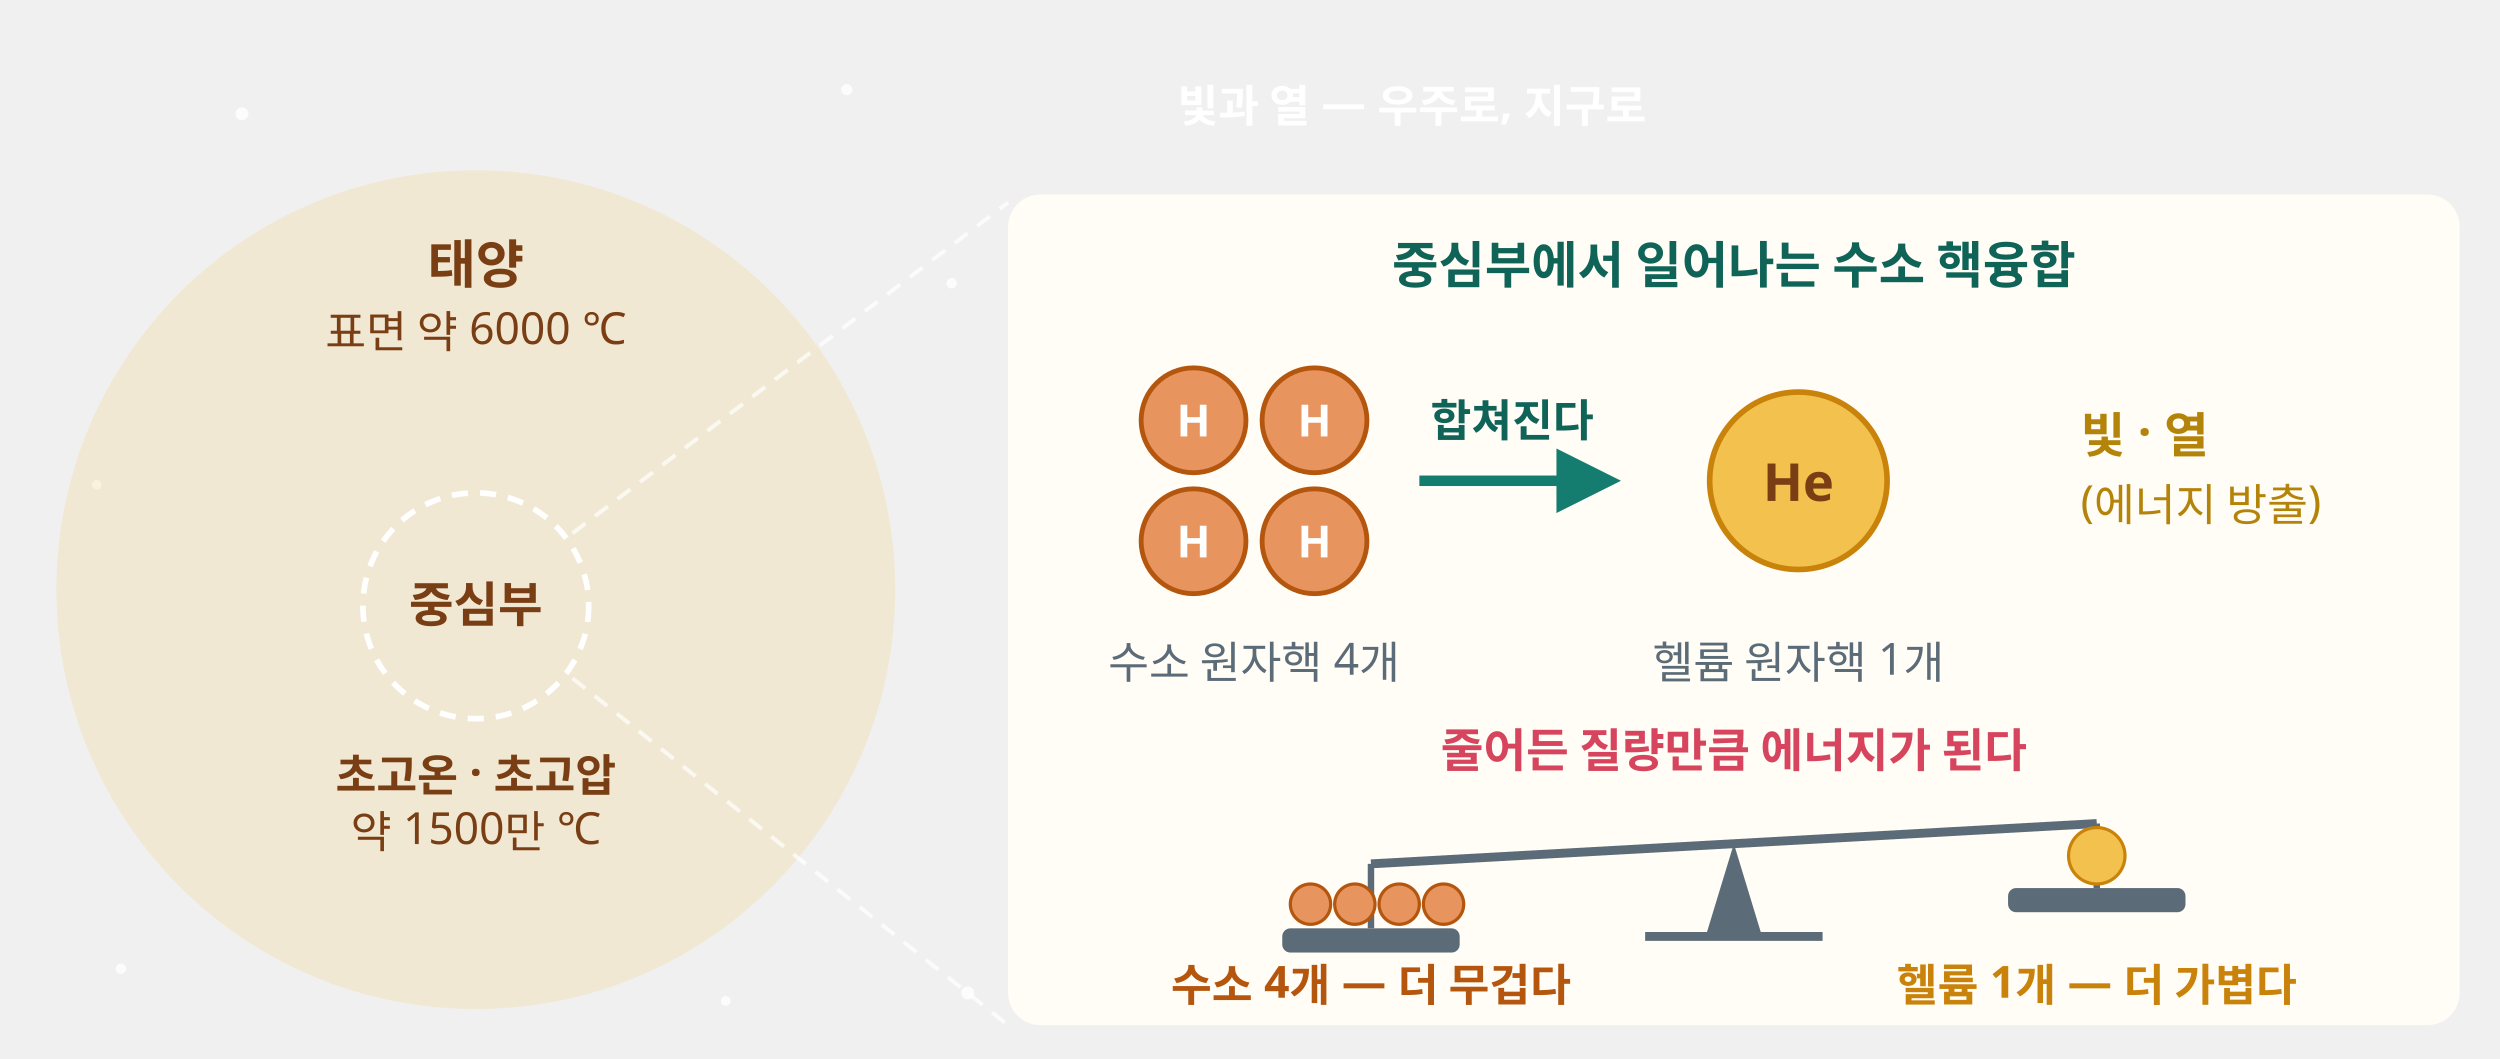
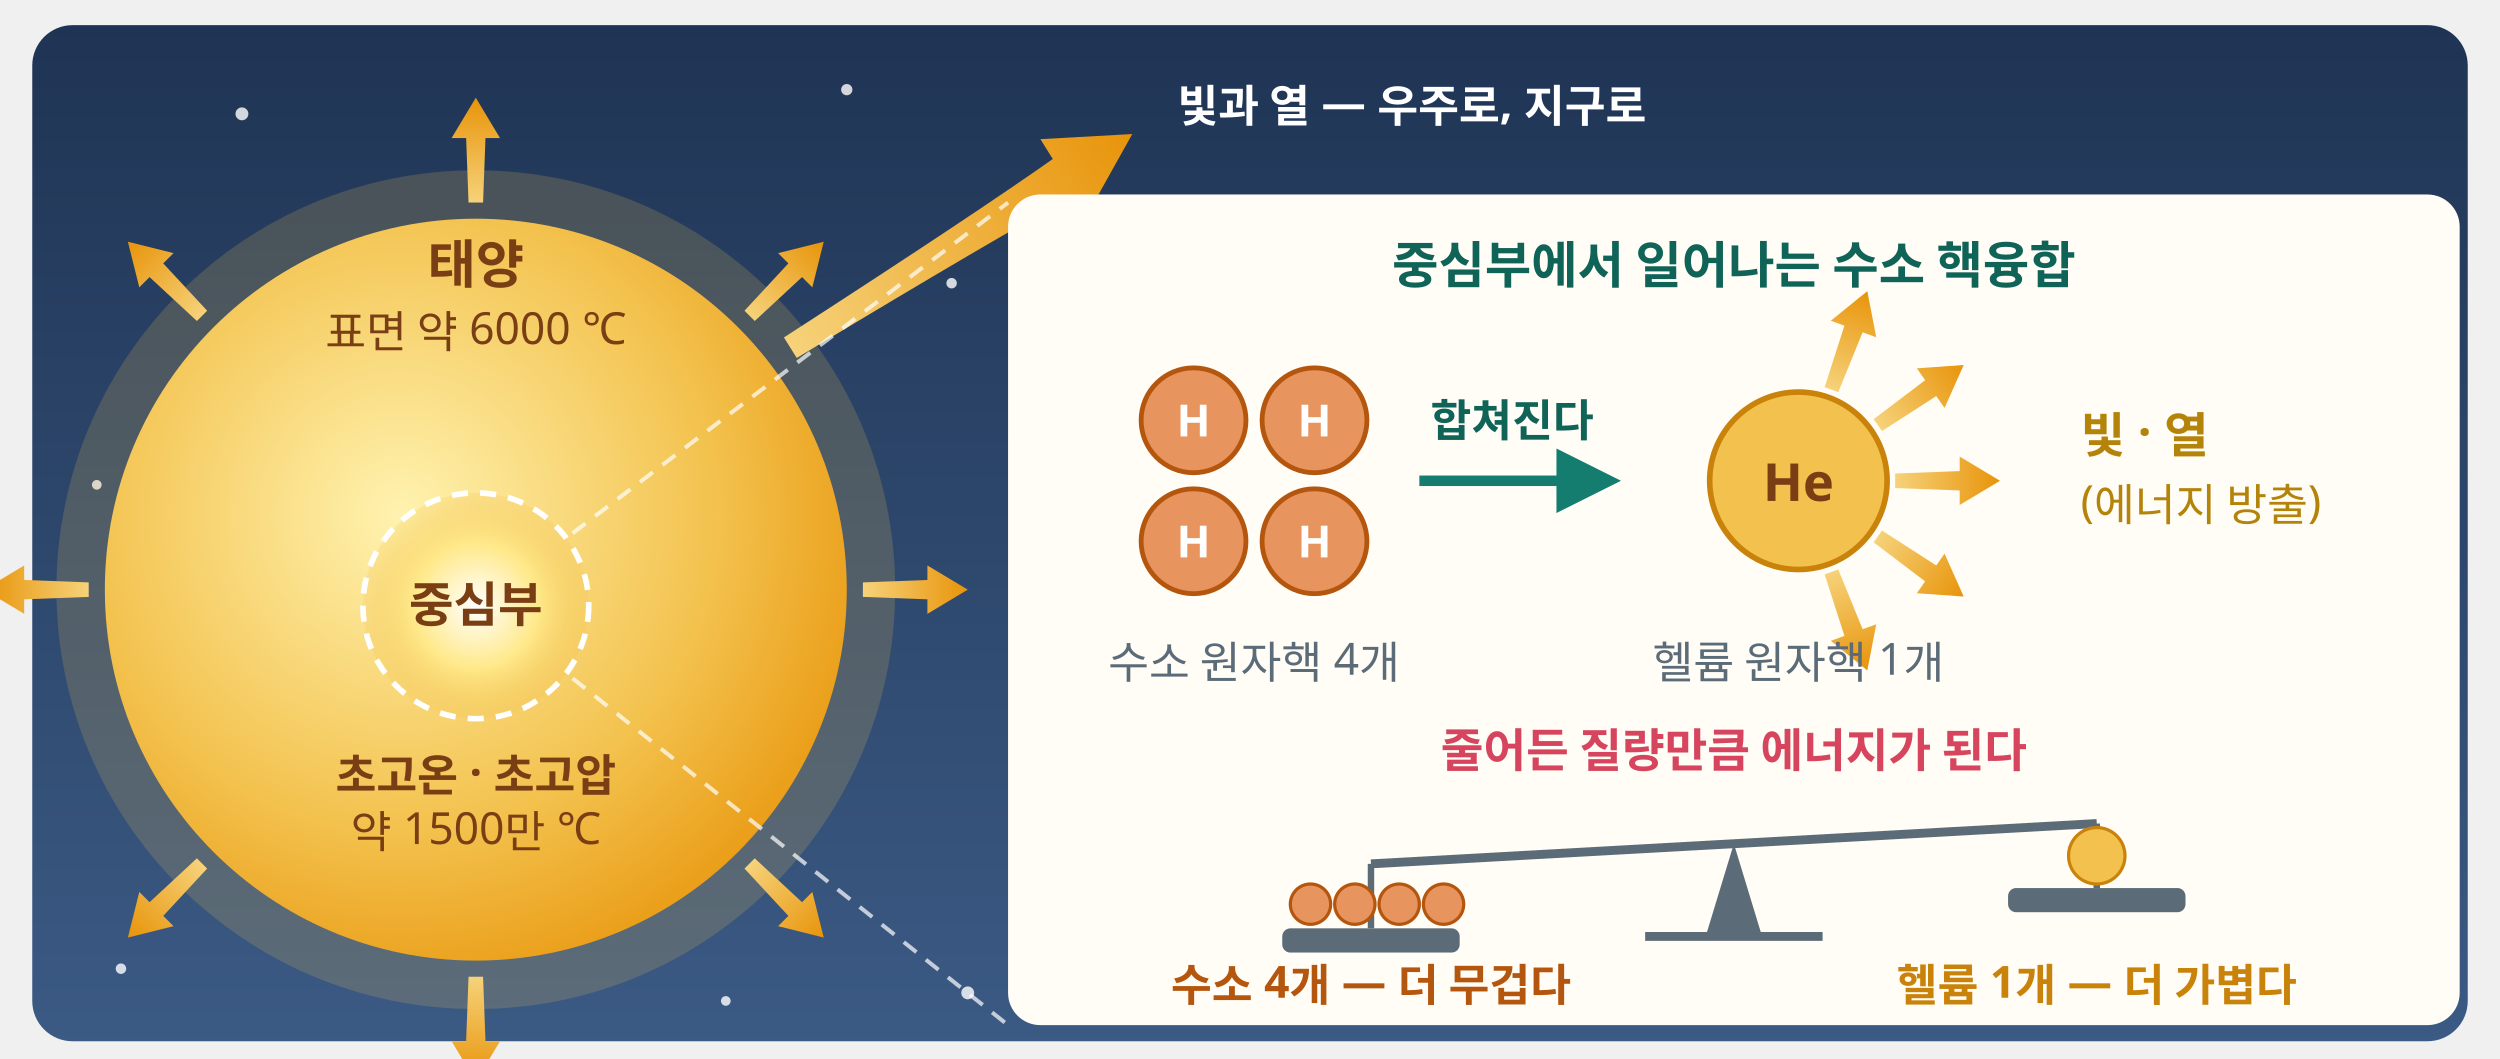
<svg width="600" height="254" viewBox="0 0 620 262" font-family="PC Sans">
  <defs>
+     <linearGradient id="beamG-2204-01" x1="0" y1="0" x2="1" y2="0">
+       <stop offset="0" stop-color="#F6D27A" />
+       <stop offset="1" stop-color="#E8940A" />
+     </linearGradient>
    <marker id="bigT-2204-01" markerUnits="userSpaceOnUse" markerWidth="16" markerHeight="16" refX="12" refY="8" orient="auto">
      <path d="M0,0 L16,8 L0,16 Z" fill="#147D6F" />
    </marker>
+     <radialGradient id="coreG-2204-01">
+       <stop offset="0" stop-color="#FFFFFF" />
+       <stop offset="0.55" stop-color="#FFE98A" />
+       <stop offset="1" stop-color="#F3C24E" stop-opacity="0.2" />
+     </radialGradient>
+     <linearGradient id="spaceG-2204-01" x1="0" y1="0" x2="0" y2="1">
+       <stop offset="0" stop-color="#1F3454" />
+       <stop offset="1" stop-color="#3B5A84" />
+     </linearGradient>
+     <radialGradient id="sunG-2204-01" cx="0.4" cy="0.4" r="0.7">
+       <stop offset="0" stop-color="#FFF3B0" />
+       <stop offset="0.6" stop-color="#F3C24E" />
+       <stop offset="1" stop-color="#E8940A" />
+     </radialGradient>
  </defs>
-   <rect x="8" y="6" width="604" height="252" rx="10" fill="url(#spaceG)" />
+   <rect x="8" y="6" width="604" height="252" rx="10" fill="url(#spaceG-2204-01)" />
  <g fill="#fff" opacity="0.8">
    <circle cx="60" cy="28" r="1.6" />
    <circle cx="210" cy="22" r="1.4" />
    <circle cx="240" cy="246" r="1.6" />
    <circle cx="30" cy="240" r="1.3" />
    <circle cx="180" cy="248" r="1.2" />
    <circle cx="236" cy="70" r="1.3" />
    <circle cx="24" cy="120" r="1.2" />
  </g>
  <circle cx="118" cy="146" r="104" fill="#F3C24E" opacity="0.18" />
-   <g fill="url(#beamG)">
+   <g fill="url(#beamG-2204-01)">
    <g transform="translate(214,146) rotate(0)">
      <path d="M0,-1.8 L16,-2.4 L16,-6 L26,0 L16,6 L16,2.4 L0,1.8 Z" />
    </g>
    <g transform="translate(185.9,213.9) rotate(45)">
      <path d="M0,-1.8 L16,-2.4 L16,-6 L26,0 L16,6 L16,2.4 L0,1.8 Z" />
    </g>
    <g transform="translate(118,242) rotate(90)">
      <path d="M0,-1.8 L16,-2.4 L16,-6 L26,0 L16,6 L16,2.4 L0,1.8 Z" />
    </g>
    <g transform="translate(50.1,213.9) rotate(135)">
      <path d="M0,-1.8 L16,-2.4 L16,-6 L26,0 L16,6 L16,2.4 L0,1.8 Z" />
    </g>
    <g transform="translate(22,146) rotate(180)">
      <path d="M0,-1.8 L16,-2.4 L16,-6 L26,0 L16,6 L16,2.4 L0,1.8 Z" />
    </g>
    <g transform="translate(50.1,78.1) rotate(225)">
      <path d="M0,-1.8 L16,-2.4 L16,-6 L26,0 L16,6 L16,2.4 L0,1.8 Z" />
    </g>
    <g transform="translate(118,50) rotate(270)">
      <path d="M0,-1.8 L16,-2.4 L16,-6 L26,0 L16,6 L16,2.4 L0,1.8 Z" />
    </g>
    <g transform="translate(185.9,78.1) rotate(315)">
      <path d="M0,-1.8 L16,-2.4 L16,-6 L26,0 L16,6 L16,2.4 L0,1.8 Z" />
    </g>
    <g transform="translate(196,86) rotate(-32)">
      <path d="M0,-3 C40,-3.6 66,-4.4 80,-5.2 L80,-11 L100,0 L80,11 L80,5.2 C66,4.4 40,3.6 0,3 Z" />
    </g>
  </g>
  <text x="292" y="30" font-size="11" font-weight="800" fill="#fff">빛과 열 — 우주로, 지구로</text>
-   <circle cx="118" cy="146" r="92" fill="url(#sunG)" />
+   <circle cx="118" cy="146" r="92" fill="url(#sunG-2204-01)" />
  <text x="118" y="70" text-anchor="middle" font-size="13" font-weight="900" fill="#7A3E14">태양</text>
  <text x="118" y="86" text-anchor="middle" font-size="11" fill="#7A3E14">표면 약 6000 ℃</text>
-   <circle cx="118" cy="150" r="28" fill="url(#coreG)" />
+   <circle cx="118" cy="150" r="28" fill="url(#coreG-2204-01)" />
  <circle cx="118" cy="150" r="28" fill="none" stroke="#fff" stroke-width="1.4" stroke-dasharray="4 3" />
  <text x="118" y="154" text-anchor="middle" font-size="12" font-weight="900" fill="#7A3E14">중심부</text>
  <text x="118" y="196" text-anchor="middle" font-size="11" font-weight="800" fill="#7A3E14">초고온 · 초고압</text>
  <text x="118" y="210" text-anchor="middle" font-size="11" fill="#7A3E14">약 1500만 ℃</text>
  <line x1="142" y1="132" x2="250" y2="50" stroke="#fff" stroke-width="1" stroke-dasharray="4 3" opacity="0.7" />
  <line x1="142" y1="168" x2="250" y2="254" stroke="#fff" stroke-width="1" stroke-dasharray="4 3" opacity="0.7" />
  <rect x="250" y="48" width="360" height="206" rx="8" fill="#FFFDF6" />
  <text x="430" y="70" text-anchor="middle" font-size="12.5" font-weight="900" fill="#0F6357">중심부에서 일어나는 수소 핵융합</text>
  <g fill="#E8945E" stroke="#B4560E" stroke-width="1.2">
    <circle cx="296" cy="104" r="13" />
    <circle cx="326" cy="104" r="13" />
    <circle cx="296" cy="134" r="13" />
    <circle cx="326" cy="134" r="13" />
  </g>
  <g fill="#fff" font-size="11" font-weight="900" text-anchor="middle">
    <text x="296" y="108">H</text>
    <text x="326" y="108">H</text>
    <text x="296" y="138">H</text>
    <text x="326" y="138">H</text>
  </g>
  <text x="311" y="168" text-anchor="middle" font-size="11" fill="#5B6B77">수소 원자핵 4개</text>
  <line x1="352" y1="119" x2="398" y2="119" stroke="#147D6F" stroke-width="2.6" marker-end="url(#bigT-2204-01)" />
  <text x="375" y="108" text-anchor="middle" font-size="11" font-weight="800" fill="#0F6357">합쳐진다</text>
-   <g fill="url(#beamG)">
+   <g fill="url(#beamG-2204-01)">
    <g transform="translate(454.2,96.4) rotate(-70)">
      <path d="M0,-1.8 L16,-2.4 L16,-6 L26,0 L16,6 L16,2.4 L0,1.8 Z" />
    </g>
    <g transform="translate(465.7,105.2) rotate(-35)">
      <path d="M0,-1.8 L16,-2.4 L16,-6 L26,0 L16,6 L16,2.4 L0,1.8 Z" />
    </g>
    <g transform="translate(470,119) rotate(0)">
      <path d="M0,-1.8 L16,-2.4 L16,-6 L26,0 L16,6 L16,2.4 L0,1.8 Z" />
    </g>
    <g transform="translate(465.7,132.8) rotate(35)">
      <path d="M0,-1.8 L16,-2.4 L16,-6 L26,0 L16,6 L16,2.4 L0,1.8 Z" />
    </g>
    <g transform="translate(454.2,141.6) rotate(70)">
      <path d="M0,-1.8 L16,-2.4 L16,-6 L26,0 L16,6 L16,2.4 L0,1.8 Z" />
    </g>
  </g>
  <circle cx="446" cy="119" r="22" fill="#F3C24E" stroke="#C9820A" stroke-width="1.4" />
  <text x="446" y="124" text-anchor="middle" font-size="13" font-weight="900" fill="#7A3E14">He</text>
  <text x="446" y="168" text-anchor="middle" font-size="11" fill="#5B6B77">헬륨 원자핵 1개</text>
  <text x="516" y="112" font-size="12" font-weight="900" fill="#B4830A">빛 · 열</text>
  <text x="516" y="128" font-size="11" fill="#B4830A">(에너지 방출)</text>
  <text x="430" y="190" text-anchor="middle" font-size="11.5" font-weight="900" fill="#D6455D">줄어든 질량만큼 에너지가 된다</text>
  <line x1="340" y1="214" x2="520" y2="204" stroke="#5B6B77" stroke-width="2.2" />
  <path d="M430,209 L423,232 L437,232 Z" fill="#5B6B77" />
  <line x1="408" y1="232" x2="452" y2="232" stroke="#5B6B77" stroke-width="2.2" />
  <line x1="340" y1="214" x2="340" y2="230" stroke="#5B6B77" stroke-width="1.6" />
  <rect x="318" y="230" width="44" height="6" rx="2" fill="#5B6B77" />
  <g fill="#E8945E" stroke="#B4560E" stroke-width="0.8">
    <circle cx="325" cy="224" r="5" />
    <circle cx="336" cy="224" r="5" />
    <circle cx="347" cy="224" r="5" />
    <circle cx="358" cy="224" r="5" />
  </g>
  <line x1="520" y1="204" x2="520" y2="220" stroke="#5B6B77" stroke-width="1.6" />
  <rect x="498" y="220" width="44" height="6" rx="2" fill="#5B6B77" />
  <circle cx="520" cy="212" r="7" fill="#F3C24E" stroke="#C9820A" stroke-width="0.8" />
  <text x="340" y="248" text-anchor="middle" font-size="11" font-weight="800" fill="#B4560E">수소 4개 — 더 무겁다</text>
  <text x="520" y="248" text-anchor="middle" font-size="11" font-weight="800" fill="#C9820A">헬륨 1개 — 더 가볍다</text>
</svg>
